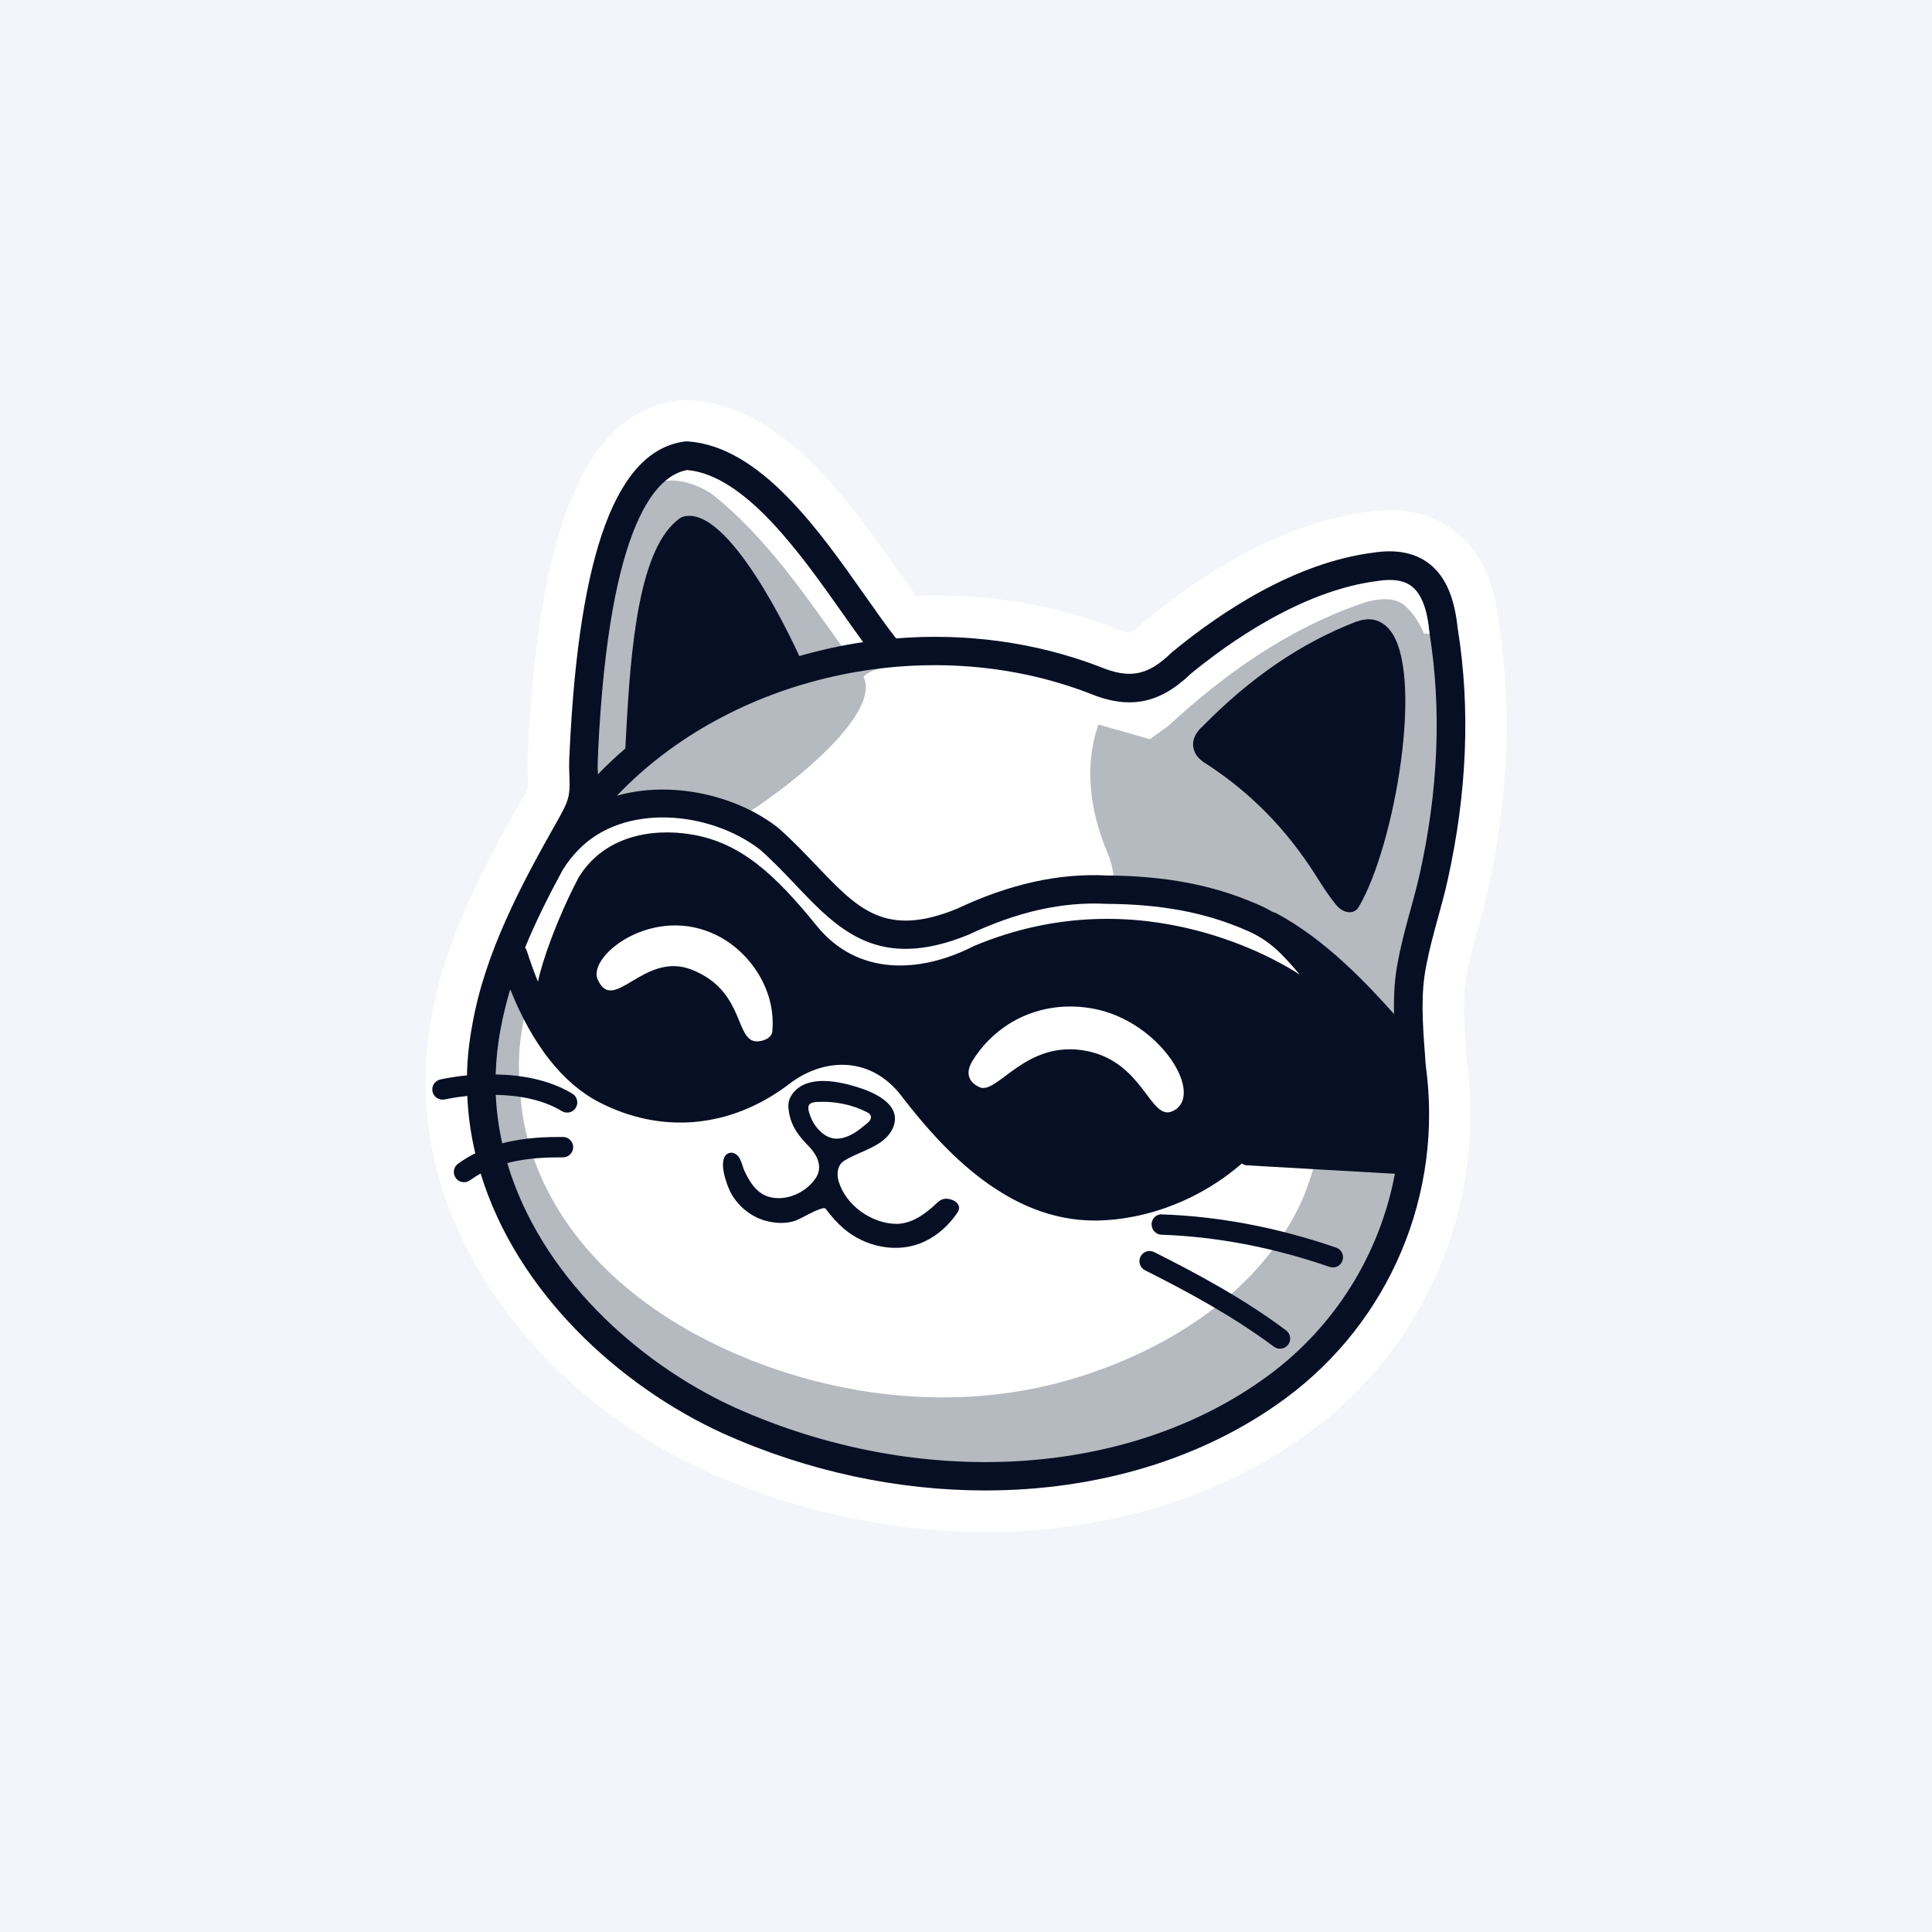
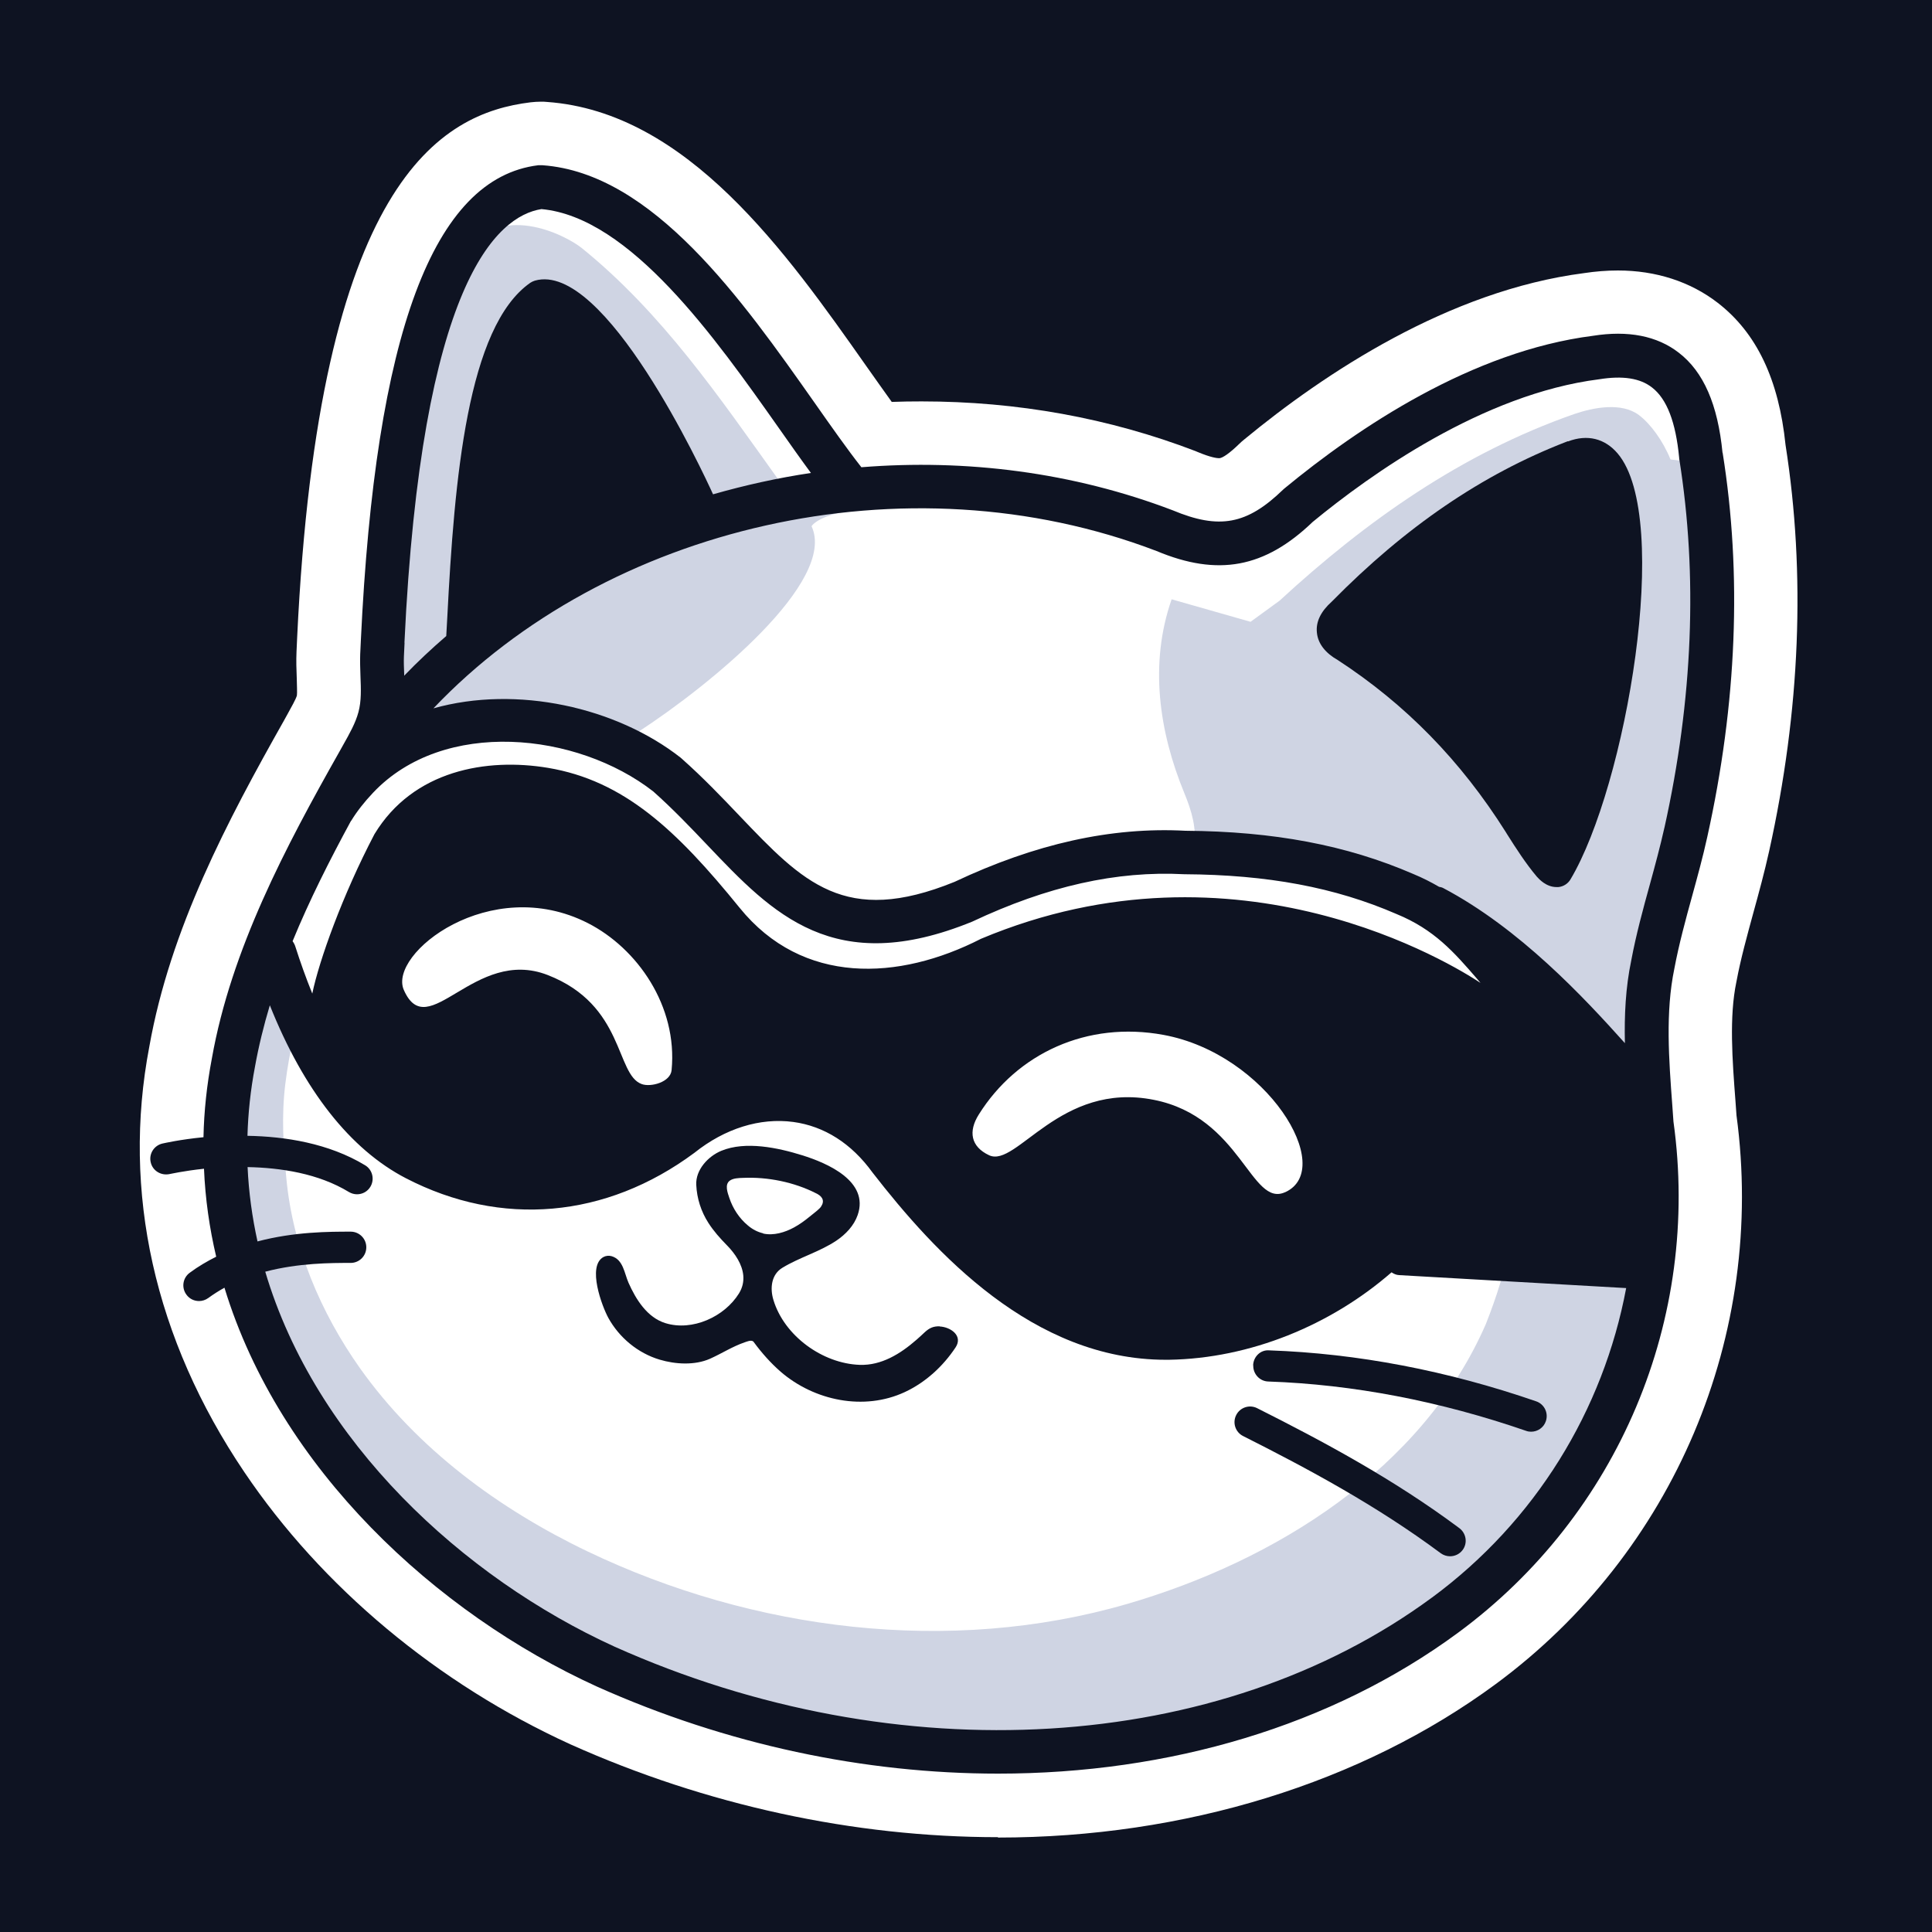
- <svg xmlns="http://www.w3.org/2000/svg" width="512" height="512" viewBox="0 0 512 512">
-   <rect width="512" height="512" fill="#F3F5FA" />
-   <g transform="translate(112.75 106) scale(3.677)" clip-path="url(#clip0_67_520)">
-     <path d="M40.343 81.58C33.568 81.58 26.619 80.075 20.25 77.219C14 74.369 8.557 69.822 4.913 64.415C0.688 58.153 -0.853 51.24 0.449 44.417C1.435 38.872 4.124 33.794 6.789 29.073L6.95 28.781C7.117 28.476 7.344 28.076 7.386 27.914C7.404 27.801 7.386 27.407 7.38 27.114C7.362 26.684 7.35 26.289 7.368 25.859L7.398 25.196C8.414 3.722 14.144 0.55 18.368 0.03C18.529 0.012 18.697 0 18.858 0C18.953 0 19.049 0 19.139 0.012C25.741 0.484 30.401 7.098 34.147 12.422C34.566 13.013 34.966 13.581 35.348 14.113C35.82 14.095 36.286 14.089 36.752 14.089C41.245 14.089 45.577 14.871 49.628 16.425L49.712 16.461C50.351 16.73 50.644 16.759 50.739 16.759C50.895 16.759 51.241 16.514 51.666 16.102C51.755 16.012 51.839 15.941 51.928 15.869C55.681 12.774 61.524 8.885 67.881 8.06C68.431 7.976 68.969 7.935 69.483 7.935C71.269 7.935 72.888 8.46 74.173 9.452C76.007 10.868 77.047 13.061 77.363 16.138C78.313 22.197 78.056 28.619 76.593 35.228C76.371 36.225 76.109 37.187 75.852 38.119C75.559 39.195 75.254 40.294 75.063 41.322L75.051 41.382C74.71 43.013 74.86 45.032 75.009 46.98L75.057 47.649C76.449 57.968 72.117 68.209 63.735 74.387C57.425 79.035 49.12 81.598 40.337 81.598L40.343 81.58Z" fill="white" />
-     <path d="M73.945 20.954L73.467 16.998L71.955 16.819C71.602 15.941 71.011 15.14 70.473 14.734C69.655 14.118 68.334 14.369 67.42 14.686C62.15 16.526 57.633 19.717 53.576 23.457L52.214 24.449L48.504 23.391C47.446 26.421 47.912 29.617 49.101 32.503C49.454 33.357 49.693 34.194 49.549 34.989C52.286 35.228 54.909 36.231 57.621 37.259L62.324 39.039C63.112 39.338 63.769 39.858 63.716 40.593C63.495 40.653 63.184 40.784 63.13 41.137C63.13 41.459 63.16 41.86 63.608 42.117L64.594 42.696L66.488 43.76L70.318 45.911L70.945 45.642C71.316 44.536 70.593 43.186 70.67 41.937C72.648 35.216 74.148 28.458 73.909 21.42L73.939 20.948L73.945 20.954ZM66.56 36.309L65.317 34.588C62.993 30.603 59.952 27.389 55.895 24.963C59.246 21.33 62.885 18.528 67.342 16.783C71.543 15.14 69.439 30.86 66.56 36.315V36.309Z" fill="#B5B9C0" />
-     <path d="M16.437 28.972C19.144 28.978 21.611 29.534 23.703 30.842L23.972 30.25C24.067 30.047 23.822 30.113 23.422 29.629C26.84 27.406 32.779 22.543 31.578 19.956C31.757 19.675 32.599 19.251 33.8 19.227C33.286 18.803 32.42 18.438 31.655 18.546L30.293 18.713C30.329 18.349 30.275 18.128 30.072 17.841C27.222 13.861 24.569 9.954 20.787 6.889C20.004 6.256 16.796 4.624 15.266 7.229C15.266 7.229 14.328 8.765 13.575 11.567C12.267 16.437 11.293 21.473 11.383 26.689C11.401 27.669 11.592 28.494 11.203 29.318L11.275 29.521L11.048 29.725L10.887 29.988L11.323 30.191L16.431 28.978L16.437 28.972ZM15.374 20.816C15.559 16.658 17.059 9.285 19.006 9.034C20.805 8.801 24.82 15.313 26.308 18.833L26.714 19.412C22.687 20.774 19.03 22.907 15.691 25.483L15.213 24.491L15.38 20.822L15.374 20.816Z" fill="#B5B9C0" />
-     <path d="M64.977 54.748L64.069 54.694C64.32 54.736 63.37 57.239 63.275 57.46C60.293 64.301 53.344 68.603 46.413 70.617C38.073 73.043 28.818 71.871 21.038 68.143C16.88 66.147 13.038 63.322 10.35 59.533C8.497 56.916 7.189 53.822 6.89 50.613C6.747 49.125 6.657 47.697 6.836 46.209C6.932 45.409 7.081 44.608 7.26 43.82C7.38 43.3 7.565 42.756 7.517 42.212C7.464 41.86 7.177 40.946 6.376 40.743C6.077 40.671 5.498 40.629 5.468 40.725C4.811 42.033 4.578 43.593 4.387 45.032C4.1 47.201 3.885 49.55 4.273 51.706C4.661 53.863 5.402 56.026 6.197 58.105C6.526 58.972 6.83 59.862 7.26 60.687C8.21 62.437 9.364 64.068 10.678 65.562C10.756 65.652 10.839 65.741 10.917 65.831C13.343 68.508 16.247 70.76 19.479 72.379C28.824 77.004 39.411 78.587 49.67 76.46C61.028 74.106 68.969 66.518 71.167 55.196L70.403 55.058L64.977 54.748Z" fill="#B5B9C0" />
-     <path d="M37.604 57.567C37.305 57.555 37.114 57.645 36.899 57.842C36.767 57.967 36.636 58.087 36.499 58.206C35.752 58.858 34.862 59.413 33.84 59.377C32.095 59.318 30.291 58.015 29.783 56.324C29.616 55.775 29.681 55.129 30.207 54.813C31.014 54.323 31.952 54.066 32.74 53.54C33.183 53.241 33.571 52.835 33.744 52.333C34.294 50.75 32.328 49.895 31.133 49.525C30.004 49.172 28.474 48.844 27.333 49.316C26.712 49.573 26.12 50.212 26.156 50.917C26.186 51.556 26.383 52.172 26.73 52.709C26.975 53.092 27.279 53.432 27.602 53.761C27.985 54.149 28.319 54.651 28.367 55.177C28.391 55.458 28.337 55.739 28.164 56.02C27.483 57.119 25.971 57.806 24.71 57.418C23.85 57.155 23.318 56.3 22.972 55.518C22.774 55.07 22.727 54.43 22.177 54.269C22.052 54.233 21.908 54.245 21.789 54.311C21.018 54.747 21.729 56.629 22.022 57.167C22.535 58.099 23.414 58.828 24.436 59.132C25.176 59.353 26.084 59.407 26.802 59.091C27.351 58.846 27.853 58.517 28.427 58.32C28.534 58.284 28.725 58.2 28.827 58.272C28.845 58.284 28.857 58.302 28.869 58.32C29.239 58.822 29.651 59.288 30.123 59.7C31.701 61.062 34.037 61.552 35.961 60.656C36.935 60.202 37.753 59.449 38.345 58.559C38.709 58.009 38.112 57.597 37.598 57.573L37.604 57.567ZM29.299 53.194C29.036 53.134 28.791 53.002 28.588 52.829C28.176 52.488 27.877 52.028 27.71 51.526C27.632 51.294 27.477 50.893 27.74 50.714C27.901 50.6 28.158 50.594 28.349 50.588C29.508 50.535 30.757 50.786 31.797 51.317C31.82 51.329 31.85 51.341 31.874 51.359C31.976 51.419 32.071 51.503 32.101 51.622C32.119 51.688 32.107 51.76 32.083 51.825C32.053 51.897 32.012 51.963 31.958 52.016C31.814 52.16 31.641 52.279 31.486 52.411C31.253 52.602 31.014 52.775 30.751 52.919C30.321 53.152 29.795 53.313 29.305 53.205L29.299 53.194Z" fill="#070F24" />
-     <path d="M52.338 59.402C52.326 59.808 52.643 60.149 53.043 60.161C57.028 60.298 61.109 61.081 65.16 62.479C65.238 62.509 65.321 62.521 65.399 62.521C65.704 62.521 65.99 62.33 66.092 62.025C66.224 61.642 66.02 61.224 65.638 61.093C61.45 59.647 57.225 58.84 53.091 58.697C52.673 58.661 52.344 59.002 52.332 59.402H52.338Z" fill="#070F24" />
-     <path d="M52.523 61.415C52.158 61.23 51.716 61.379 51.537 61.737C51.352 62.102 51.501 62.544 51.859 62.723C54.907 64.259 58.139 65.992 61.15 68.232C61.282 68.328 61.437 68.375 61.587 68.375C61.813 68.375 62.035 68.274 62.178 68.083C62.423 67.76 62.351 67.3 62.029 67.055C58.928 64.743 55.624 62.974 52.523 61.415Z" fill="#070F24" />
-     <path d="M67.133 15.959L67.038 15.995C63.106 17.518 59.498 19.98 56.032 23.499C55.512 23.965 55.273 24.455 55.333 24.969C55.387 25.483 55.733 25.919 56.313 26.247C59.51 28.333 62.091 30.974 64.206 34.325L64.272 34.433C64.696 35.102 65.138 35.795 65.67 36.428C65.783 36.554 66.118 36.918 66.596 36.918C66.626 36.918 66.656 36.918 66.685 36.918C66.918 36.895 67.127 36.763 67.247 36.566C69.864 32.186 72.039 19.585 69.476 16.544C68.872 15.827 68.042 15.624 67.133 15.971V15.959Z" fill="#070F24" />
-     <path d="M74.398 16.502C74.177 14.238 73.507 12.696 72.342 11.8C71.321 11.005 69.952 10.743 68.303 11.005C62.633 11.729 57.286 15.307 53.796 18.187C53.779 18.205 53.755 18.223 53.737 18.241C52.046 19.878 50.743 20.123 48.556 19.209C43.86 17.416 38.835 16.789 33.918 17.183C33.243 16.323 32.496 15.26 31.707 14.136C28.326 9.333 24.119 3.358 18.927 2.987C18.862 2.987 18.796 2.987 18.73 2.987C13.795 3.591 11.07 10.904 10.389 25.333L10.359 25.973C10.347 26.307 10.359 26.648 10.371 26.994C10.395 27.604 10.419 28.171 10.276 28.697C10.138 29.211 9.858 29.707 9.565 30.227L9.391 30.537C6.852 35.03 4.295 39.852 3.387 44.972C3.148 46.227 3.016 47.464 2.992 48.677C1.893 48.784 1.14 48.958 1.057 48.976C0.662 49.071 0.417 49.465 0.513 49.86C0.602 50.254 0.997 50.493 1.397 50.41C1.415 50.41 2.054 50.26 3.016 50.159C3.076 51.575 3.273 52.949 3.59 54.293C3.166 54.508 2.741 54.753 2.341 55.052C2.019 55.291 1.947 55.751 2.192 56.08C2.335 56.277 2.556 56.378 2.783 56.378C2.933 56.378 3.088 56.331 3.219 56.235C3.464 56.056 3.721 55.894 3.978 55.751C6.577 64.277 13.932 71.053 21.473 74.494C27.603 77.243 34.091 78.593 40.347 78.593C48.377 78.593 56.013 76.358 61.97 71.967C69.504 66.416 73.382 57.215 72.091 47.942L72.038 47.183C71.876 45.026 71.709 42.798 72.133 40.754C72.348 39.607 72.665 38.442 72.976 37.319C73.221 36.422 73.478 35.496 73.681 34.564C75.073 28.291 75.318 22.214 74.404 16.502H74.398ZM12.439 25.435C13.233 8.538 16.77 5.383 18.88 5.049C23.056 5.431 27.077 11.143 30.023 15.319C30.548 16.066 31.056 16.789 31.546 17.452C29.987 17.685 28.451 18.026 26.945 18.456C26.474 17.416 21.849 7.474 18.569 8.412C18.491 8.436 18.419 8.472 18.354 8.514C15.396 10.581 14.787 17.727 14.452 24.258C14.434 24.562 14.422 24.849 14.404 25.118C13.717 25.71 13.054 26.331 12.427 26.982C12.427 26.958 12.427 26.934 12.427 26.91C12.415 26.618 12.403 26.331 12.415 26.062L12.445 25.429L12.439 25.435ZM9.929 33.811C9.929 33.811 9.935 33.8 9.941 33.794C10.204 33.363 10.551 32.921 10.963 32.485C14.279 28.972 20.558 29.635 24.137 32.425C25.081 33.268 25.906 34.134 26.706 34.977C29.748 38.173 32.628 41.196 39.128 38.544C42.665 36.877 45.91 36.148 49.094 36.315C53.014 36.339 56.18 36.93 59.072 38.185C60.853 38.914 61.785 39.989 62.86 41.232C62.914 41.298 62.968 41.358 63.022 41.423C61.785 40.605 51.645 34.272 39.541 39.35C35.675 41.328 31.152 41.543 28.194 37.892C25.219 34.224 22.751 31.912 19.184 31.314C16.31 30.836 12.851 31.422 11.029 34.433C9.529 37.295 8.43 40.366 8.107 41.925C7.802 41.172 7.539 40.432 7.318 39.739C7.288 39.637 7.241 39.541 7.181 39.464C7.969 37.54 8.925 35.652 9.923 33.811H9.929ZM53.844 51.258C52.231 52.005 51.777 47.733 47.666 46.92C43.257 46.042 41.213 50.129 39.923 49.525C39.056 49.119 38.937 48.402 39.439 47.607C41.237 44.739 44.523 43.204 48.12 43.867C52.984 44.763 56.246 50.147 53.85 51.258H53.844ZM24.998 45.522C24.944 46.096 24.012 46.335 23.594 46.179C22.357 45.737 22.799 42.463 19.172 41.053C15.719 39.709 13.544 44.345 12.409 41.752C11.668 40.049 16.466 36.279 21.054 38.609C23.39 39.798 25.285 42.517 24.998 45.516V45.522ZM60.745 70.312C50.737 77.691 35.651 78.599 22.315 72.624C15.199 69.38 8.262 62.986 5.896 54.998C7.462 54.586 8.997 54.586 9.911 54.586C10.318 54.586 10.646 54.257 10.646 53.851C10.646 53.445 10.318 53.116 9.911 53.116C8.919 53.116 7.27 53.116 5.532 53.576C5.281 52.435 5.119 51.27 5.066 50.081C6.619 50.111 8.394 50.38 9.828 51.252C9.947 51.324 10.079 51.359 10.21 51.359C10.461 51.359 10.7 51.234 10.837 51.007C11.046 50.66 10.939 50.206 10.592 49.997C8.878 48.958 6.822 48.641 5.06 48.611C5.09 47.548 5.203 46.466 5.412 45.367C5.586 44.399 5.824 43.431 6.111 42.475C7.701 46.46 9.887 49.25 12.51 50.607C16.98 52.919 21.909 52.495 26.067 49.412C27.501 48.265 29.156 47.751 30.716 47.96C32.173 48.157 33.452 48.97 34.438 50.332C37.378 54.12 41.99 59.139 48.222 59.139C48.27 59.139 48.324 59.139 48.371 59.139C52.189 59.079 55.989 57.514 58.839 55.028C58.947 55.1 59.06 55.154 59.198 55.16L69.869 55.769C68.793 61.511 65.597 66.739 60.739 70.318L60.745 70.312ZM71.667 34.122C71.47 35.006 71.225 35.909 70.986 36.781C70.663 37.946 70.335 39.153 70.108 40.366C69.839 41.65 69.779 42.953 69.809 44.255C67.885 42.111 64.868 38.866 61.271 36.966C61.205 36.93 61.139 36.918 61.074 36.906C60.703 36.691 60.309 36.488 59.861 36.303C56.73 34.947 53.306 34.301 49.148 34.272C45.665 34.086 42.098 34.881 38.298 36.673C33.141 38.771 31.176 36.697 28.188 33.566C27.352 32.688 26.485 31.78 25.47 30.878C25.452 30.866 25.44 30.848 25.422 30.836C22.405 28.47 17.726 27.412 13.801 28.518C21.939 19.956 36.009 16.616 47.792 21.121C50.678 22.328 52.876 21.922 55.135 19.753C57.829 17.536 63.123 13.742 68.596 13.049C69.707 12.87 70.526 12.995 71.088 13.437C71.781 13.975 72.199 15.056 72.36 16.741C72.36 16.765 72.36 16.783 72.366 16.807C73.239 22.274 73.005 28.099 71.667 34.128V34.122Z" fill="#070F24" />
+ <svg xmlns="http://www.w3.org/2000/svg" width="152" height="152" viewBox="0 0 152 152" fill="none">
+   <rect width="152" height="152" fill="#0E1322" />
+   <g clip-path="url(#clip0_72_544)">
+     <path d="M78.518 144.54C67.178 144.54 55.548 142.02 44.888 137.24C34.428 132.47 25.318 124.86 19.218 115.81C12.148 105.33 9.568 93.76 11.748 82.34C13.398 73.06 17.898 64.56 22.358 56.66L22.628 56.17C22.908 55.66 23.288 54.99 23.358 54.72C23.388 54.53 23.358 53.87 23.348 53.38C23.318 52.66 23.298 52 23.328 51.28L23.378 50.17C25.078 14.23 34.668 8.92 41.738 8.05C42.008 8.02 42.288 8 42.558 8C42.718 8 42.878 8 43.028 8.02C54.078 8.81 61.878 19.88 68.148 28.79C68.848 29.78 69.518 30.73 70.158 31.62C70.948 31.59 71.728 31.58 72.508 31.58C80.028 31.58 87.278 32.89 94.058 35.49L94.198 35.55C95.268 36 95.758 36.05 95.918 36.05C96.178 36.05 96.758 35.64 97.468 34.95C97.618 34.8 97.758 34.68 97.908 34.56C104.188 29.38 113.968 22.87 124.608 21.49C125.528 21.35 126.428 21.28 127.288 21.28C130.278 21.28 132.988 22.16 135.138 23.82C138.208 26.19 139.948 29.86 140.478 35.01C142.068 45.15 141.638 55.9 139.188 66.96C138.818 68.63 138.378 70.24 137.948 71.8C137.458 73.6 136.948 75.44 136.628 77.16L136.608 77.26C136.038 79.99 136.288 83.37 136.538 86.63L136.618 87.75C138.948 105.02 131.698 122.16 117.668 132.5C107.108 140.28 93.208 144.57 78.508 144.57L78.518 144.54Z" fill="white" />
+     <path d="M134.758 43.07L133.958 36.45L131.428 36.15C130.838 34.68 129.848 33.34 128.948 32.66C127.578 31.63 125.368 32.05 123.838 32.58C115.018 35.66 107.458 41 100.668 47.26L98.388 48.92L92.178 47.15C90.408 52.22 91.188 57.57 93.178 62.4C93.768 63.83 94.168 65.23 93.928 66.56C98.508 66.96 102.898 68.64 107.438 70.36L115.308 73.34C116.628 73.84 117.728 74.71 117.638 75.94C117.268 76.04 116.748 76.26 116.658 76.85C116.658 77.39 116.708 78.06 117.458 78.49L119.108 79.46L122.278 81.24L128.688 84.84L129.738 84.39C130.358 82.54 129.148 80.28 129.278 78.19C132.588 66.94 135.098 55.63 134.698 43.85L134.748 43.06L134.758 43.07ZM122.398 68.77L120.318 65.89C116.428 59.22 111.338 53.84 104.548 49.78C110.158 43.7 116.248 39.01 123.708 36.09C130.738 33.34 127.218 59.65 122.398 68.78V68.77Z" fill="#CFD4E3" />
+     <path d="M38.509 56.49C43.039 56.5 47.169 57.43 50.669 59.62L51.119 58.63C51.279 58.29 50.869 58.4 50.199 57.59C55.919 53.87 65.859 45.73 63.849 41.4C64.149 40.93 65.559 40.22 67.569 40.18C66.709 39.47 65.259 38.86 63.979 39.04L61.699 39.32C61.759 38.71 61.669 38.34 61.329 37.86C56.559 31.2 52.119 24.66 45.789 19.53C44.479 18.47 39.109 15.74 36.549 20.1C36.549 20.1 34.979 22.67 33.719 27.36C31.529 35.51 29.899 43.94 30.049 52.67C30.079 54.31 30.399 55.69 29.749 57.07L29.869 57.41L29.489 57.75L29.219 58.19L29.949 58.53L38.499 56.5L38.509 56.49ZM36.729 42.84C37.039 35.88 39.549 23.54 42.809 23.12C45.819 22.73 52.539 33.63 55.029 39.52L55.709 40.49C48.969 42.77 42.849 46.34 37.259 50.65L36.459 48.99L36.739 42.85L36.729 42.84Z" fill="#CFD4E3" />
+     <path d="M119.749 99.63L118.229 99.54C118.649 99.61 117.059 103.8 116.899 104.17C111.909 115.62 100.279 122.82 88.679 126.19C74.719 130.25 59.229 128.29 46.209 122.05C39.249 118.71 32.819 113.98 28.319 107.64C25.219 103.26 23.029 98.08 22.529 92.71C22.289 90.22 22.139 87.83 22.439 85.34C22.599 84 22.849 82.66 23.149 81.34C23.349 80.47 23.659 79.56 23.579 78.65C23.489 78.06 23.009 76.53 21.669 76.19C21.169 76.07 20.199 76 20.149 76.16C19.049 78.35 18.659 80.96 18.339 83.37C17.859 87 17.499 90.93 18.149 94.54C18.799 98.15 20.039 101.77 21.369 105.25C21.919 106.7 22.429 108.19 23.149 109.57C24.739 112.5 26.669 115.23 28.869 117.73C28.999 117.88 29.139 118.03 29.269 118.18C33.329 122.66 38.189 126.43 43.599 129.14C59.239 136.88 76.959 139.53 94.129 135.97C113.139 132.03 126.429 119.33 130.109 100.38L128.829 100.15L119.749 99.63Z" fill="#CFD4E3" />
+     <path d="M73.938 104.35C73.438 104.33 73.118 104.48 72.758 104.81C72.538 105.02 72.318 105.22 72.088 105.42C70.838 106.51 69.348 107.44 67.638 107.38C64.718 107.28 61.698 105.1 60.848 102.27C60.568 101.35 60.678 100.27 61.558 99.74C62.908 98.92 64.478 98.49 65.798 97.61C66.538 97.11 67.188 96.43 67.478 95.59C68.398 92.94 65.108 91.51 63.108 90.89C61.218 90.3 58.658 89.75 56.748 90.54C55.708 90.97 54.718 92.04 54.778 93.22C54.828 94.29 55.158 95.32 55.738 96.22C56.148 96.86 56.658 97.43 57.198 97.98C57.838 98.63 58.398 99.47 58.478 100.35C58.518 100.82 58.428 101.29 58.138 101.76C56.998 103.6 54.468 104.75 52.358 104.1C50.918 103.66 50.028 102.23 49.448 100.92C49.118 100.17 49.038 99.1 48.118 98.83C47.908 98.77 47.668 98.79 47.468 98.9C46.178 99.63 47.368 102.78 47.858 103.68C48.718 105.24 50.188 106.46 51.898 106.97C53.138 107.34 54.658 107.43 55.858 106.9C56.778 106.49 57.618 105.94 58.578 105.61C58.758 105.55 59.078 105.41 59.248 105.53C59.278 105.55 59.298 105.58 59.318 105.61C59.938 106.45 60.628 107.23 61.418 107.92C64.058 110.2 67.968 111.02 71.188 109.52C72.818 108.76 74.188 107.5 75.178 106.01C75.788 105.09 74.788 104.4 73.928 104.36L73.938 104.35ZM60.038 97.03C59.598 96.93 59.188 96.71 58.848 96.42C58.158 95.85 57.658 95.08 57.378 94.24C57.248 93.85 56.988 93.18 57.428 92.88C57.698 92.69 58.128 92.68 58.448 92.67C60.388 92.58 62.478 93 64.218 93.89C64.258 93.91 64.308 93.93 64.348 93.96C64.518 94.06 64.678 94.2 64.728 94.4C64.758 94.51 64.738 94.63 64.698 94.74C64.648 94.86 64.578 94.97 64.488 95.06C64.248 95.3 63.958 95.5 63.698 95.72C63.308 96.04 62.908 96.33 62.468 96.57C61.748 96.96 60.868 97.23 60.048 97.05L60.038 97.03Z" fill="#0E1322" />
+     <path d="M98.6 107.42C98.58 108.1 99.11 108.67 99.78 108.69C106.45 108.92 113.28 110.23 120.06 112.57C120.19 112.62 120.33 112.64 120.46 112.64C120.97 112.64 121.45 112.32 121.62 111.81C121.84 111.17 121.5 110.47 120.86 110.25C113.85 107.83 106.78 106.48 99.86 106.24C99.16 106.18 98.61 106.75 98.59 107.42H98.6Z" fill="#0E1322" />
+     <path d="M98.909 110.79C98.299 110.48 97.558 110.73 97.258 111.33C96.948 111.94 97.198 112.68 97.799 112.98C102.899 115.55 108.309 118.45 113.349 122.2C113.569 122.36 113.829 122.44 114.079 122.44C114.459 122.44 114.829 122.27 115.069 121.95C115.479 121.41 115.359 120.64 114.819 120.23C109.629 116.36 104.099 113.4 98.909 110.79Z" fill="#0E1322" />
+     <path d="M123.359 34.71L123.199 34.77C116.619 37.32 110.579 41.44 104.779 47.33C103.909 48.11 103.509 48.93 103.609 49.79C103.699 50.65 104.279 51.38 105.249 51.93C110.599 55.42 114.919 59.84 118.459 65.45L118.569 65.63C119.279 66.75 120.019 67.91 120.909 68.97C121.099 69.18 121.659 69.79 122.459 69.79C122.509 69.79 122.559 69.79 122.609 69.79C122.999 69.75 123.349 69.53 123.549 69.2C127.929 61.87 131.569 40.78 127.279 35.69C126.269 34.49 124.879 34.15 123.359 34.73V34.71Z" fill="#0E1322" />
+     <path d="M135.519 35.62C135.149 31.83 134.029 29.25 132.079 27.75C130.369 26.42 128.079 25.98 125.319 26.42C115.829 27.63 106.879 33.62 101.039 38.44C101.009 38.47 100.969 38.5 100.939 38.53C98.109 41.27 95.929 41.68 92.269 40.15C84.409 37.15 75.999 36.1 67.769 36.76C66.639 35.32 65.389 33.54 64.069 31.66C58.409 23.62 51.369 13.62 42.679 13C42.569 13 42.459 13 42.349 13C34.089 14.01 29.529 26.25 28.389 50.4L28.339 51.47C28.319 52.03 28.339 52.6 28.359 53.18C28.399 54.2 28.439 55.15 28.199 56.03C27.969 56.89 27.499 57.72 27.009 58.59L26.719 59.11C22.469 66.63 18.189 74.7 16.669 83.27C16.269 85.37 16.049 87.44 16.009 89.47C14.169 89.65 12.909 89.94 12.769 89.97C12.109 90.13 11.699 90.79 11.859 91.45C12.009 92.11 12.669 92.51 13.339 92.37C13.369 92.37 14.439 92.12 16.049 91.95C16.149 94.32 16.479 96.62 17.009 98.87C16.299 99.23 15.589 99.64 14.919 100.14C14.379 100.54 14.259 101.31 14.669 101.86C14.909 102.19 15.279 102.36 15.659 102.36C15.909 102.36 16.169 102.28 16.389 102.12C16.799 101.82 17.229 101.55 17.659 101.31C22.009 115.58 34.319 126.92 46.939 132.68C57.199 137.28 68.059 139.54 78.529 139.54C91.969 139.54 104.749 135.8 114.719 128.45C127.329 119.16 133.819 103.76 131.659 88.24L131.569 86.97C131.299 83.36 131.019 79.63 131.729 76.21C132.089 74.29 132.619 72.34 133.139 70.46C133.549 68.96 133.979 67.41 134.319 65.85C136.649 55.35 137.059 45.18 135.529 35.62H135.519ZM31.819 50.57C33.149 22.29 39.069 17.01 42.599 16.45C49.589 17.09 56.319 26.65 61.249 33.64C62.129 34.89 62.979 36.1 63.799 37.21C61.189 37.6 58.619 38.17 56.099 38.89C55.309 37.15 47.569 20.51 42.079 22.08C41.949 22.12 41.829 22.18 41.719 22.25C36.769 25.71 35.749 37.67 35.189 48.6C35.159 49.11 35.139 49.59 35.109 50.04C33.959 51.03 32.849 52.07 31.799 53.16C31.799 53.12 31.799 53.08 31.799 53.04C31.779 52.55 31.759 52.07 31.779 51.62L31.829 50.56L31.819 50.57ZM27.619 64.59C27.619 64.59 27.629 64.57 27.639 64.56C28.079 63.84 28.659 63.1 29.349 62.37C34.899 56.49 45.409 57.6 51.399 62.27C52.979 63.68 54.359 65.13 55.699 66.54C60.789 71.89 65.609 76.95 76.489 72.51C82.409 69.72 87.839 68.5 93.169 68.78C99.729 68.82 105.029 69.81 109.869 71.91C112.849 73.13 114.409 74.93 116.209 77.01C116.299 77.12 116.389 77.22 116.479 77.33C114.409 75.96 97.439 65.36 77.179 73.86C70.709 77.17 63.139 77.53 58.189 71.42C53.209 65.28 49.079 61.41 43.109 60.41C38.299 59.61 32.509 60.59 29.459 65.63C26.949 70.42 25.109 75.56 24.569 78.17C24.059 76.91 23.619 75.67 23.249 74.51C23.199 74.34 23.119 74.18 23.019 74.05C24.339 70.83 25.939 67.67 27.609 64.59H27.619ZM101.119 93.79C98.419 95.04 97.659 87.89 90.779 86.53C83.399 85.06 79.979 91.9 77.819 90.89C76.369 90.21 76.169 89.01 77.009 87.68C80.019 82.88 85.519 80.31 91.539 81.42C99.679 82.92 105.139 91.93 101.129 93.79H101.119ZM52.839 84.19C52.749 85.15 51.189 85.55 50.489 85.29C48.419 84.55 49.159 79.07 43.089 76.71C37.309 74.46 33.669 82.22 31.769 77.88C30.529 75.03 38.559 68.72 46.239 72.62C50.149 74.61 53.319 79.16 52.839 84.18V84.19ZM112.669 125.68C95.919 138.03 70.669 139.55 48.349 129.55C36.439 124.12 24.829 113.42 20.869 100.05C23.489 99.36 26.059 99.36 27.589 99.36C28.269 99.36 28.819 98.81 28.819 98.13C28.819 97.45 28.269 96.9 27.589 96.9C25.929 96.9 23.169 96.9 20.259 97.67C19.839 95.76 19.569 93.81 19.479 91.82C22.079 91.87 25.049 92.32 27.449 93.78C27.649 93.9 27.869 93.96 28.089 93.96C28.509 93.96 28.909 93.75 29.139 93.37C29.489 92.79 29.309 92.03 28.729 91.68C25.859 89.94 22.419 89.41 19.469 89.36C19.519 87.58 19.709 85.77 20.059 83.93C20.349 82.31 20.749 80.69 21.229 79.09C23.889 85.76 27.549 90.43 31.939 92.7C39.419 96.57 47.669 95.86 54.629 90.7C57.029 88.78 59.799 87.92 62.409 88.27C64.849 88.6 66.989 89.96 68.639 92.24C73.559 98.58 81.279 106.98 91.709 106.98C91.789 106.98 91.879 106.98 91.959 106.98C98.349 106.88 104.709 104.26 109.479 100.1C109.659 100.22 109.849 100.31 110.079 100.32L127.939 101.34C126.139 110.95 120.789 119.7 112.659 125.69L112.669 125.68ZM130.949 65.11C130.619 66.59 130.209 68.1 129.809 69.56C129.269 71.51 128.719 73.53 128.339 75.56C127.889 77.71 127.789 79.89 127.839 82.07C124.619 78.48 119.569 73.05 113.549 69.87C113.439 69.81 113.329 69.79 113.219 69.77C112.599 69.41 111.939 69.07 111.189 68.76C105.949 66.49 100.219 65.41 93.259 65.36C87.429 65.05 81.459 66.38 75.099 69.38C66.469 72.89 63.179 69.42 58.179 64.18C56.779 62.71 55.329 61.19 53.629 59.68C53.599 59.66 53.579 59.63 53.549 59.61C48.499 55.65 40.669 53.88 34.099 55.73C47.719 41.4 71.269 35.81 90.989 43.35C95.819 45.37 99.499 44.69 103.279 41.06C107.789 37.35 116.649 31 125.809 29.84C127.669 29.54 129.039 29.75 129.979 30.49C131.139 31.39 131.839 33.2 132.109 36.02C132.109 36.06 132.109 36.09 132.119 36.13C133.579 45.28 133.189 55.03 130.949 65.12V65.11Z" fill="#0E1322" />
  </g>
  <defs>
-     <clipPath id="clip0_67_520">
-       <rect width="77.93" height="81.58" fill="white" />
+     <clipPath id="clip0_72_544">
+       <rect width="130.43" height="136.54" fill="white" transform="translate(11 8)" />
    </clipPath>
  </defs>
</svg>
